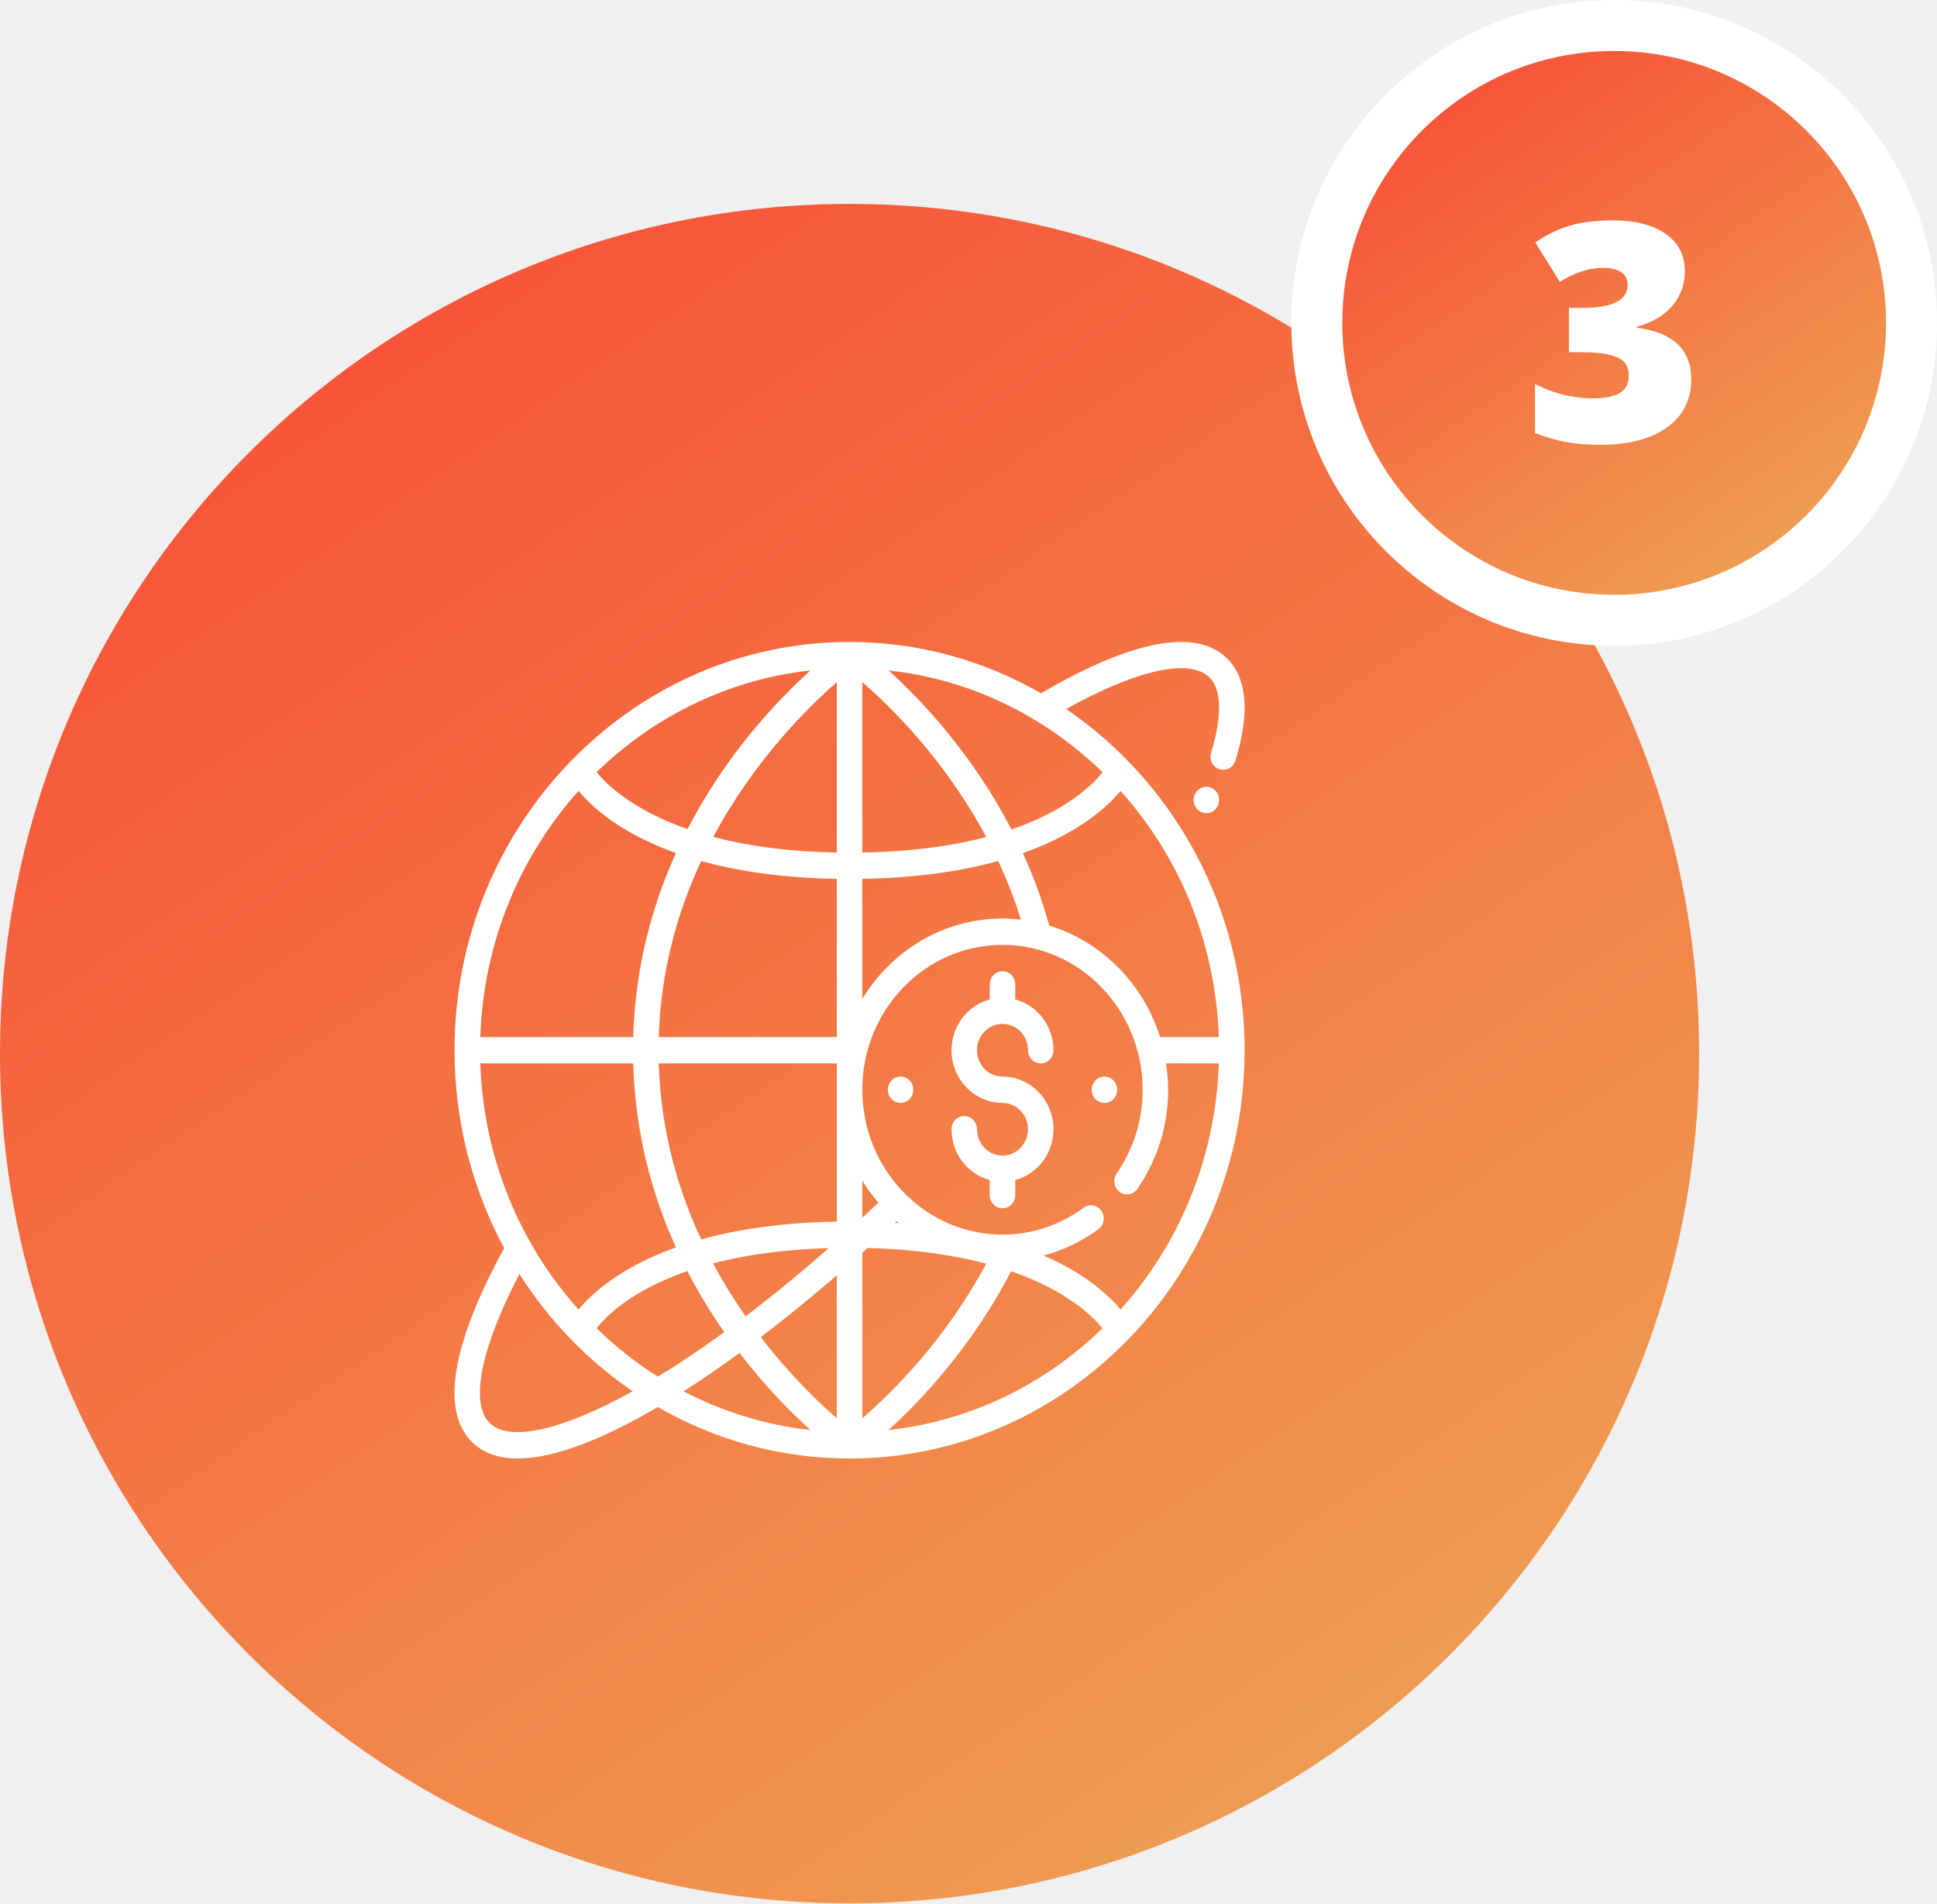
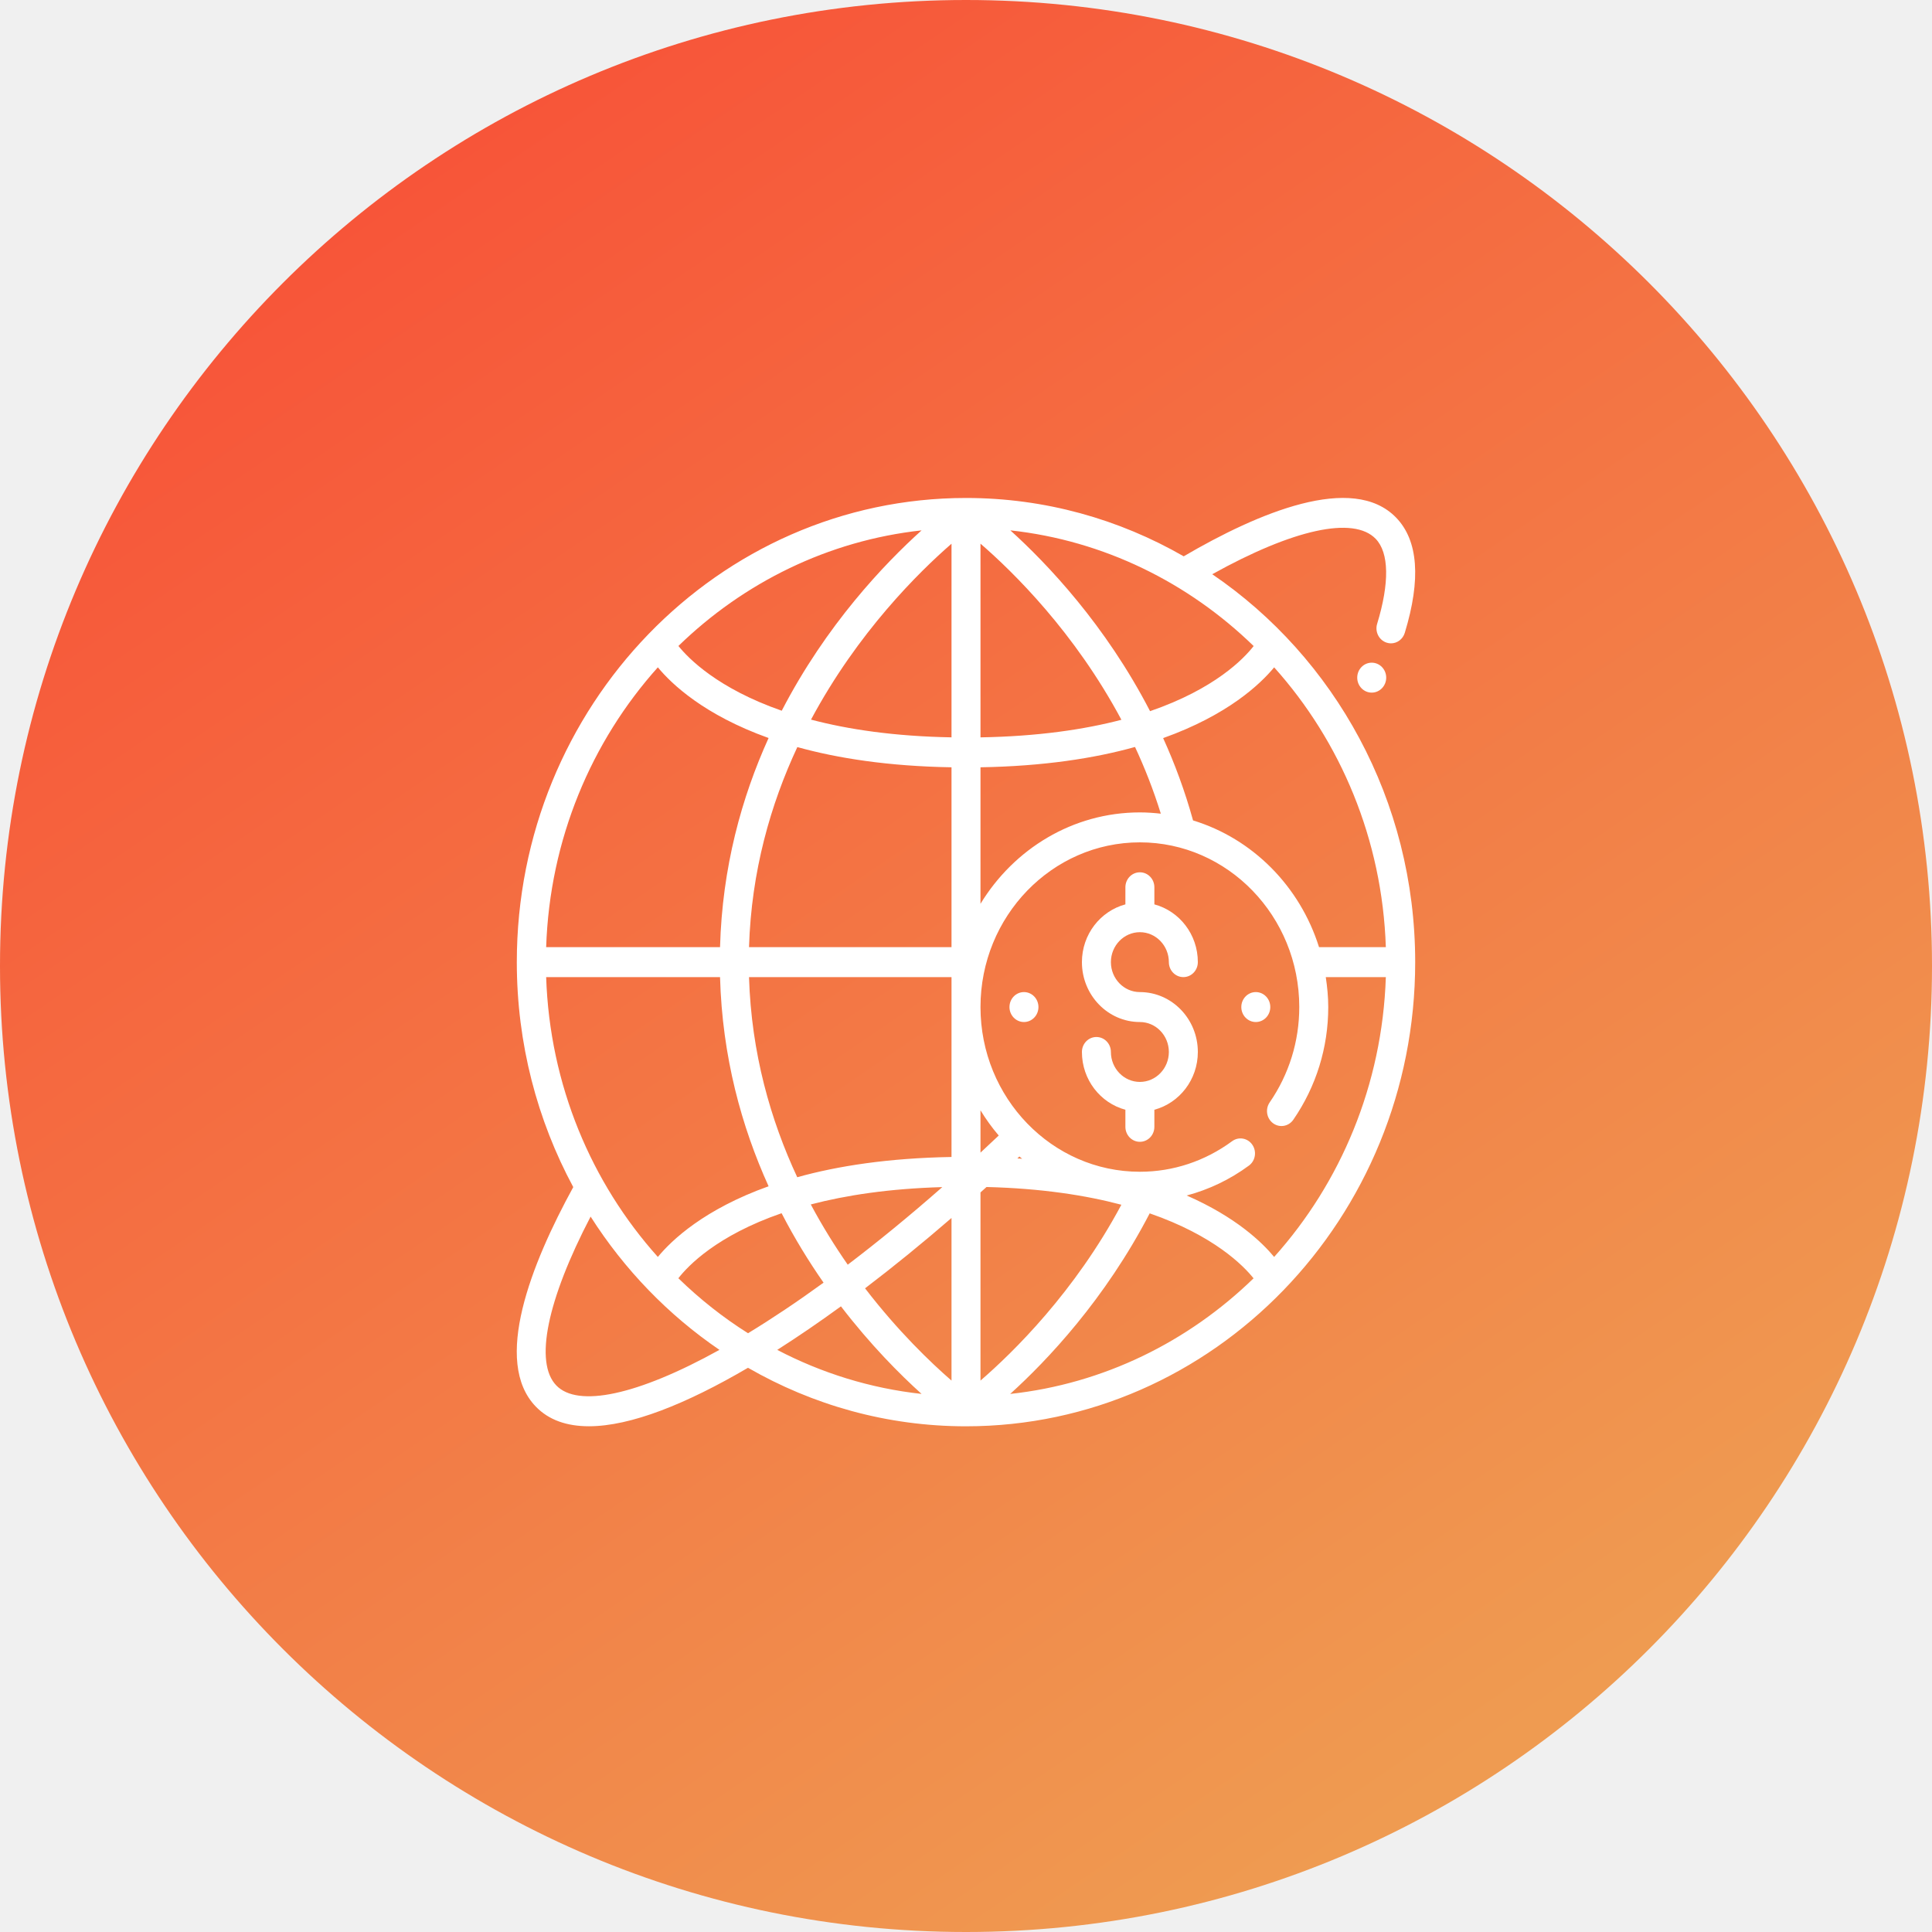
- <svg xmlns="http://www.w3.org/2000/svg" width="114" height="112" viewBox="0 0 114 112" fill="none">
-   <circle cx="50" cy="62" r="50" fill="url(#paint0_linear)" />
-   <path d="M73.25 61.8C73.25 53.414 69.066 46.021 62.746 41.722C66.931 39.394 70.057 38.702 71.204 39.888C71.9 40.607 71.927 42.171 71.28 44.291C71.156 44.7 71.376 45.134 71.77 45.263C71.846 45.288 71.921 45.3 71.996 45.3C72.315 45.3 72.61 45.088 72.711 44.757C73.557 41.98 73.407 39.973 72.264 38.793C70.014 36.466 65.11 38.546 61.268 40.795C57.927 38.874 54.087 37.775 50 37.775C37.179 37.775 26.75 48.553 26.75 61.8C26.75 66.022 27.813 69.992 29.672 73.444C27.496 77.414 25.483 82.482 27.735 84.807C28.41 85.506 29.346 85.823 30.483 85.823C32.642 85.823 35.527 84.666 38.716 82.796C42.06 84.722 45.906 85.825 49.999 85.825H50H50.001C62.82 85.824 73.25 75.047 73.25 61.8ZM28.269 62.575H37.269C37.383 66.7 38.386 70.322 39.782 73.401C36.453 74.591 34.771 76.185 34.05 77.059C30.612 73.225 28.453 68.156 28.269 62.575ZM34.05 46.541C34.772 47.414 36.453 49.008 39.782 50.199C38.386 53.278 37.382 56.9 37.269 61.025H28.269C28.453 55.444 30.612 50.375 34.05 46.541ZM64.889 45.439C64.386 46.085 62.889 47.654 59.527 48.81C57.224 44.353 54.213 41.185 52.295 39.451C57.143 39.979 61.518 42.162 64.889 45.439ZM71.731 61.025H68.273C67.284 57.875 64.834 55.405 61.752 54.465C61.332 52.946 60.804 51.525 60.204 50.204C63.543 49.013 65.228 47.416 65.95 46.542C69.387 50.375 71.547 55.444 71.731 61.025ZM51.062 73.439C53.895 73.51 56.19 73.866 58.042 74.357C55.627 78.879 52.442 81.996 50.75 83.459V73.719C50.854 73.626 50.958 73.533 51.062 73.439ZM52.659 71.96C52.694 71.927 52.729 71.894 52.764 71.861C52.811 71.901 52.86 71.938 52.907 71.977C52.824 71.972 52.742 71.966 52.659 71.96ZM50.75 71.659V69.469C51.031 69.931 51.346 70.367 51.694 70.774C51.378 71.074 51.063 71.37 50.75 71.659ZM49.25 71.885C45.984 71.941 43.358 72.35 41.265 72.933C39.889 69.982 38.888 66.511 38.769 62.575H49.25V71.885ZM50.75 40.139C52.441 41.603 55.624 44.724 58.044 49.256C56.129 49.758 53.73 50.114 50.75 50.166V40.139ZM49.25 50.165C46.285 50.112 43.893 49.753 41.978 49.247C44.397 44.727 47.564 41.608 49.25 40.143V50.165ZM49.25 51.715V61.025H38.769C38.888 57.092 39.891 53.62 41.27 50.669C43.362 51.25 45.987 51.66 49.25 51.715ZM50.75 51.715C54.023 51.659 56.654 51.248 58.749 50.663C59.253 51.745 59.706 52.897 60.084 54.116C59.727 54.076 59.367 54.05 59 54.05C55.525 54.05 52.477 55.944 50.75 58.781V51.715ZM40.463 48.787C37.146 47.631 35.63 46.078 35.115 45.435C38.484 42.161 42.856 39.981 47.701 39.452C45.778 41.184 42.764 44.341 40.463 48.787ZM40.455 74.796C41.132 76.106 41.871 77.306 42.627 78.39C41.25 79.391 39.942 80.263 38.718 81.008C37.419 80.191 36.213 79.233 35.112 78.162C35.613 77.516 37.107 75.952 40.455 74.796ZM41.966 74.342C43.777 73.868 46.017 73.523 48.774 73.444C47.076 74.937 45.439 76.275 43.879 77.46C43.218 76.51 42.569 75.47 41.966 74.342ZM49.25 75.042V83.459C48.171 82.523 46.485 80.908 44.775 78.683C46.269 77.546 47.77 76.323 49.25 75.042ZM59.508 74.803C62.846 75.959 64.368 77.519 64.884 78.166C61.513 81.442 57.136 83.624 52.287 84.15C54.195 82.423 57.193 79.265 59.508 74.803ZM61.422 73.879C62.568 73.574 63.658 73.057 64.644 72.332C64.981 72.084 65.06 71.599 64.819 71.25C64.579 70.902 64.111 70.819 63.773 71.069C62.367 72.103 60.717 72.65 59 72.65C54.451 72.65 50.75 68.825 50.75 64.125C50.75 59.425 54.451 55.6 59 55.6C63.549 55.6 67.25 59.425 67.25 64.125C67.25 65.899 66.72 67.605 65.719 69.059C65.479 69.407 65.557 69.891 65.895 70.14C66.231 70.388 66.7 70.306 66.941 69.958C68.124 68.24 68.75 66.223 68.75 64.125C68.75 63.596 68.698 63.082 68.622 62.575H71.731C71.547 68.156 69.387 73.225 65.95 77.059C65.321 76.298 63.963 74.99 61.422 73.879ZM28.796 83.712C27.647 82.524 28.316 79.295 30.57 74.971C32.316 77.712 34.588 80.062 37.239 81.869C32.962 84.239 29.907 84.859 28.796 83.712ZM43.527 79.616C45.053 81.604 46.566 83.126 47.701 84.149C45.038 83.858 42.519 83.066 40.23 81.87C41.308 81.183 42.41 80.43 43.527 79.616Z" fill="white" />
-   <path d="M59 60.25C59.827 60.25 60.5 60.945 60.5 61.8C60.5 62.228 60.835 62.575 61.25 62.575C61.665 62.575 62 62.228 62 61.8C62 60.36 61.041 59.157 59.75 58.81V57.925C59.75 57.497 59.415 57.15 59 57.15C58.585 57.15 58.25 57.497 58.25 57.925V58.81C56.959 59.157 56 60.36 56 61.8C56 63.51 57.346 64.9 59 64.9C59.827 64.9 60.5 65.595 60.5 66.45C60.5 67.305 59.827 68 59 68C58.173 68 57.5 67.305 57.5 66.45C57.5 66.022 57.165 65.675 56.75 65.675C56.335 65.675 56 66.022 56 66.45C56 67.89 56.959 69.094 58.25 69.44V70.325C58.25 70.753 58.585 71.1 59 71.1C59.415 71.1 59.75 70.753 59.75 70.325V69.44C61.041 69.094 62 67.89 62 66.45C62 64.74 60.654 63.35 59 63.35C58.173 63.35 57.5 62.655 57.5 61.8C57.5 60.945 58.173 60.25 59 60.25Z" fill="white" />
-   <path d="M65 64.9C65.414 64.9 65.75 64.553 65.75 64.125C65.75 63.697 65.414 63.35 65 63.35C64.586 63.35 64.25 63.697 64.25 64.125C64.25 64.553 64.586 64.9 65 64.9Z" fill="white" />
-   <path d="M53 64.9C53.414 64.9 53.75 64.553 53.75 64.125C53.75 63.697 53.414 63.35 53 63.35C52.586 63.35 52.25 63.697 52.25 64.125C52.25 64.553 52.586 64.9 53 64.9Z" fill="white" />
-   <path d="M71 47.85C71.414 47.85 71.75 47.503 71.75 47.075C71.75 46.647 71.414 46.3 71 46.3C70.586 46.3 70.25 46.647 70.25 47.075C70.25 47.503 70.586 47.85 71 47.85Z" fill="white" />
-   <circle cx="95" cy="19" r="17.5" fill="url(#paint1_linear)" stroke="white" stroke-width="3" />
-   <path d="M99.157 15.937C99.157 16.733 98.914 17.419 98.428 17.993C97.941 18.561 97.238 18.975 96.318 19.232V19.285C98.463 19.555 99.535 20.568 99.535 22.326C99.535 23.521 99.061 24.462 98.111 25.148C97.168 25.833 95.856 26.176 94.174 26.176C93.482 26.176 92.841 26.126 92.249 26.026C91.663 25.927 91.027 25.745 90.342 25.481V22.599C90.904 22.886 91.476 23.1 92.056 23.24C92.642 23.375 93.181 23.442 93.673 23.442C94.435 23.442 94.988 23.337 95.334 23.126C95.686 22.909 95.861 22.572 95.861 22.115C95.861 21.764 95.77 21.494 95.589 21.307C95.407 21.113 95.114 20.97 94.71 20.876C94.306 20.776 93.778 20.727 93.128 20.727H92.337V18.116H93.145C94.909 18.116 95.791 17.665 95.791 16.763C95.791 16.423 95.659 16.171 95.395 16.007C95.138 15.843 94.789 15.761 94.35 15.761C93.529 15.761 92.68 16.036 91.801 16.587L90.359 14.267C91.039 13.798 91.733 13.464 92.442 13.265C93.157 13.065 93.975 12.966 94.894 12.966C96.225 12.966 97.268 13.229 98.023 13.757C98.779 14.284 99.157 15.011 99.157 15.937Z" fill="white" />
+ <svg xmlns="http://www.w3.org/2000/svg" width="100" height="100" viewBox="0 0 100 100" fill="none">
+   <circle cx="50" cy="50" r="50" fill="url(#paint0_linear)" />
+   <path d="M73.25 49.8C73.25 41.414 69.066 34.021 62.746 29.722C66.931 27.394 70.057 26.702 71.204 27.888C71.9 28.607 71.927 30.171 71.28 32.291C71.156 32.7 71.376 33.134 71.77 33.263C71.846 33.288 71.921 33.3 71.996 33.3C72.315 33.3 72.61 33.088 72.711 32.757C73.557 29.98 73.407 27.973 72.264 26.793C70.014 24.466 65.11 26.546 61.268 28.795C57.927 26.874 54.087 25.775 50 25.775C37.179 25.775 26.75 36.553 26.75 49.8C26.75 54.022 27.813 57.992 29.672 61.444C27.496 65.414 25.483 70.482 27.735 72.807C28.41 73.506 29.346 73.823 30.483 73.823C32.642 73.823 35.527 72.666 38.716 70.796C42.06 72.722 45.906 73.825 49.999 73.825H50H50.001C62.82 73.824 73.25 63.047 73.25 49.8ZM28.269 50.575H37.269C37.383 54.7 38.386 58.322 39.782 61.401C36.453 62.591 34.771 64.185 34.05 65.059C30.612 61.225 28.453 56.156 28.269 50.575ZM34.05 34.541C34.772 35.414 36.453 37.008 39.782 38.199C38.386 41.278 37.382 44.9 37.269 49.025H28.269C28.453 43.444 30.612 38.375 34.05 34.541ZM64.889 33.439C64.386 34.085 62.889 35.654 59.527 36.81C57.224 32.353 54.213 29.185 52.295 27.451C57.143 27.979 61.518 30.162 64.889 33.439ZM71.731 49.025H68.273C67.284 45.875 64.834 43.405 61.752 42.465C61.332 40.946 60.804 39.525 60.204 38.204C63.543 37.013 65.228 35.416 65.95 34.542C69.387 38.375 71.547 43.444 71.731 49.025ZM51.062 61.439C53.895 61.51 56.19 61.866 58.042 62.357C55.627 66.879 52.442 69.996 50.75 71.459V61.719C50.854 61.626 50.958 61.533 51.062 61.439ZM52.659 59.96C52.694 59.927 52.729 59.894 52.764 59.861C52.811 59.901 52.86 59.938 52.907 59.977C52.824 59.972 52.742 59.966 52.659 59.96ZM50.75 59.66V57.469C51.031 57.931 51.346 58.367 51.694 58.774C51.378 59.074 51.063 59.37 50.75 59.66ZM49.25 59.885C45.984 59.941 43.358 60.35 41.265 60.933C39.889 57.982 38.888 54.511 38.769 50.575H49.25V59.885ZM50.75 28.14C52.441 29.603 55.624 32.724 58.044 37.256C56.129 37.758 53.73 38.114 50.75 38.166V28.14ZM49.25 38.165C46.285 38.112 43.893 37.753 41.978 37.247C44.397 32.727 47.564 29.608 49.25 28.143V38.165ZM49.25 39.715V49.025H38.769C38.888 45.092 39.891 41.62 41.27 38.669C43.362 39.25 45.987 39.66 49.25 39.715ZM50.75 39.715C54.023 39.659 56.654 39.248 58.749 38.663C59.253 39.745 59.706 40.897 60.084 42.116C59.727 42.076 59.367 42.05 59 42.05C55.525 42.05 52.477 43.944 50.75 46.781V39.715ZM40.463 36.787C37.146 35.631 35.63 34.078 35.115 33.435C38.484 30.162 42.856 27.981 47.701 27.452C45.778 29.184 42.764 32.341 40.463 36.787ZM40.455 62.796C41.132 64.106 41.871 65.306 42.627 66.39C41.25 67.391 39.942 68.263 38.718 69.008C37.419 68.191 36.213 67.233 35.112 66.162C35.613 65.516 37.107 63.952 40.455 62.796ZM41.966 62.342C43.777 61.867 46.017 61.523 48.774 61.444C47.076 62.937 45.439 64.275 43.879 65.46C43.218 64.51 42.569 63.47 41.966 62.342ZM49.25 63.042V71.459C48.171 70.523 46.485 68.908 44.775 66.683C46.269 65.546 47.77 64.323 49.25 63.042ZM59.508 62.803C62.846 63.959 64.368 65.519 64.884 66.166C61.513 69.442 57.136 71.624 52.287 72.15C54.195 70.423 57.193 67.265 59.508 62.803ZM61.422 61.879C62.568 61.574 63.658 61.057 64.644 60.331C64.981 60.084 65.06 59.599 64.819 59.25C64.579 58.902 64.111 58.819 63.773 59.069C62.367 60.103 60.717 60.65 59 60.65C54.451 60.65 50.75 56.825 50.75 52.125C50.75 47.425 54.451 43.6 59 43.6C63.549 43.6 67.25 47.425 67.25 52.125C67.25 53.899 66.72 55.605 65.719 57.059C65.479 57.407 65.557 57.891 65.895 58.14C66.231 58.388 66.7 58.306 66.941 57.958C68.124 56.24 68.75 54.223 68.75 52.125C68.75 51.596 68.698 51.082 68.622 50.575H71.731C71.547 56.156 69.387 61.225 65.95 65.059C65.321 64.298 63.963 62.99 61.422 61.879ZM28.796 71.712C27.647 70.524 28.316 67.295 30.57 62.971C32.316 65.712 34.588 68.062 37.239 69.869C32.962 72.239 29.907 72.859 28.796 71.712ZM43.527 67.616C45.053 69.604 46.566 71.126 47.701 72.149C45.038 71.858 42.519 71.066 40.23 69.87C41.308 69.183 42.41 68.43 43.527 67.616Z" fill="white" />
+   <path d="M59 48.25C59.827 48.25 60.5 48.945 60.5 49.8C60.5 50.228 60.835 50.575 61.25 50.575C61.665 50.575 62 50.228 62 49.8C62 48.36 61.041 47.157 59.75 46.81V45.925C59.75 45.497 59.415 45.15 59 45.15C58.585 45.15 58.25 45.497 58.25 45.925V46.81C56.959 47.157 56 48.36 56 49.8C56 51.51 57.346 52.9 59 52.9C59.827 52.9 60.5 53.595 60.5 54.45C60.5 55.305 59.827 56 59 56C58.173 56 57.5 55.305 57.5 54.45C57.5 54.022 57.165 53.675 56.75 53.675C56.335 53.675 56 54.022 56 54.45C56 55.89 56.959 57.093 58.25 57.44V58.325C58.25 58.753 58.585 59.1 59 59.1C59.415 59.1 59.75 58.753 59.75 58.325V57.44C61.041 57.093 62 55.89 62 54.45C62 52.74 60.654 51.35 59 51.35C58.173 51.35 57.5 50.655 57.5 49.8C57.5 48.945 58.173 48.25 59 48.25Z" fill="white" />
+   <path d="M65 52.9C65.414 52.9 65.75 52.553 65.75 52.125C65.75 51.697 65.414 51.35 65 51.35C64.586 51.35 64.25 51.697 64.25 52.125C64.25 52.553 64.586 52.9 65 52.9Z" fill="white" />
+   <path d="M53 52.9C53.414 52.9 53.75 52.553 53.75 52.125C53.75 51.697 53.414 51.35 53 51.35C52.586 51.35 52.25 51.697 52.25 52.125C52.25 52.553 52.586 52.9 53 52.9Z" fill="white" />
+   <path d="M71 35.85C71.414 35.85 71.75 35.503 71.75 35.075C71.75 34.647 71.414 34.3 71 34.3C70.586 34.3 70.25 34.647 70.25 35.075C70.25 35.503 70.586 35.85 71 35.85Z" fill="white" />
  <defs>
-     <linearGradient id="paint0_linear" x1="19.5" y1="22.5" x2="75" y2="104" gradientUnits="userSpaceOnUse">
-       <stop stop-color="#F75539" />
-       <stop offset="1" stop-color="#EF9B51" />
-     </linearGradient>
-     <linearGradient id="paint1_linear" x1="85" y1="6.5" x2="103" y2="32.5" gradientUnits="userSpaceOnUse">
+     <linearGradient id="paint0_linear" x1="19.5" y1="10.5" x2="75" y2="92" gradientUnits="userSpaceOnUse">
      <stop stop-color="#F75539" />
      <stop offset="1" stop-color="#EF9B51" />
    </linearGradient>
  </defs>
</svg>
